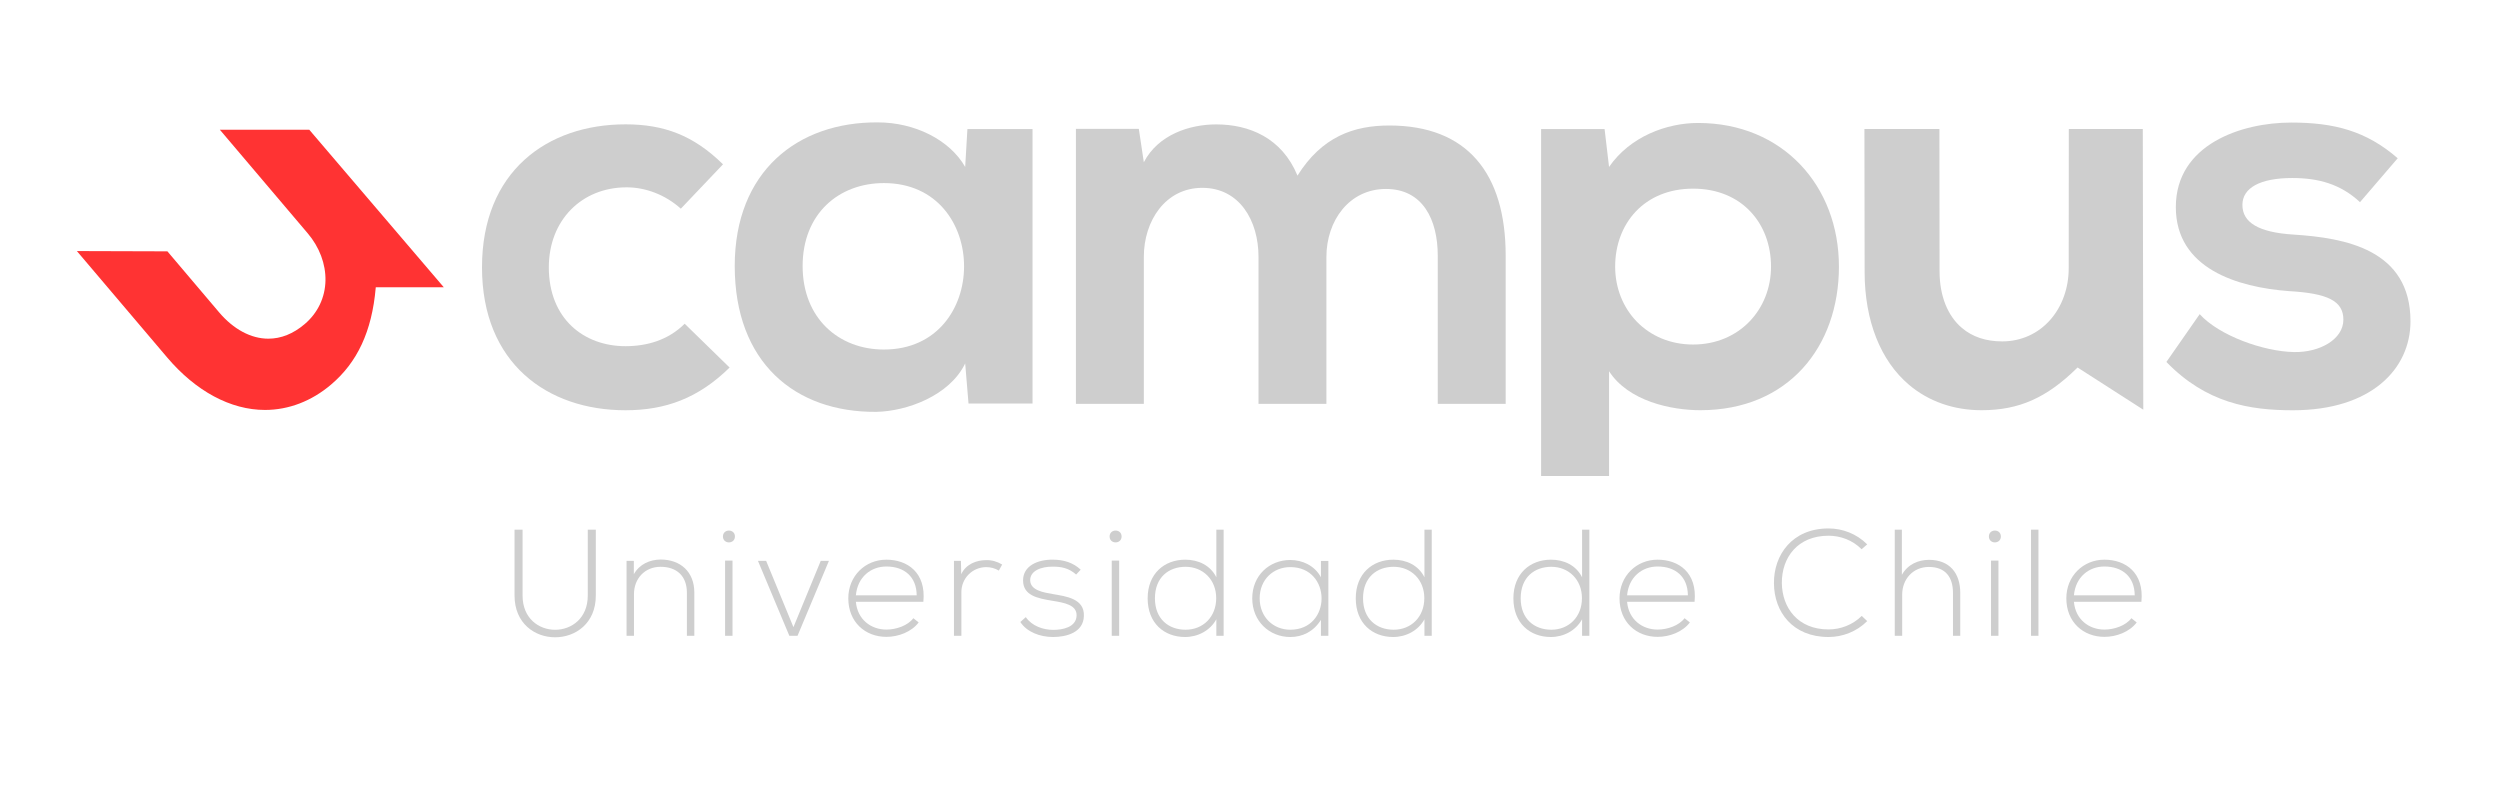
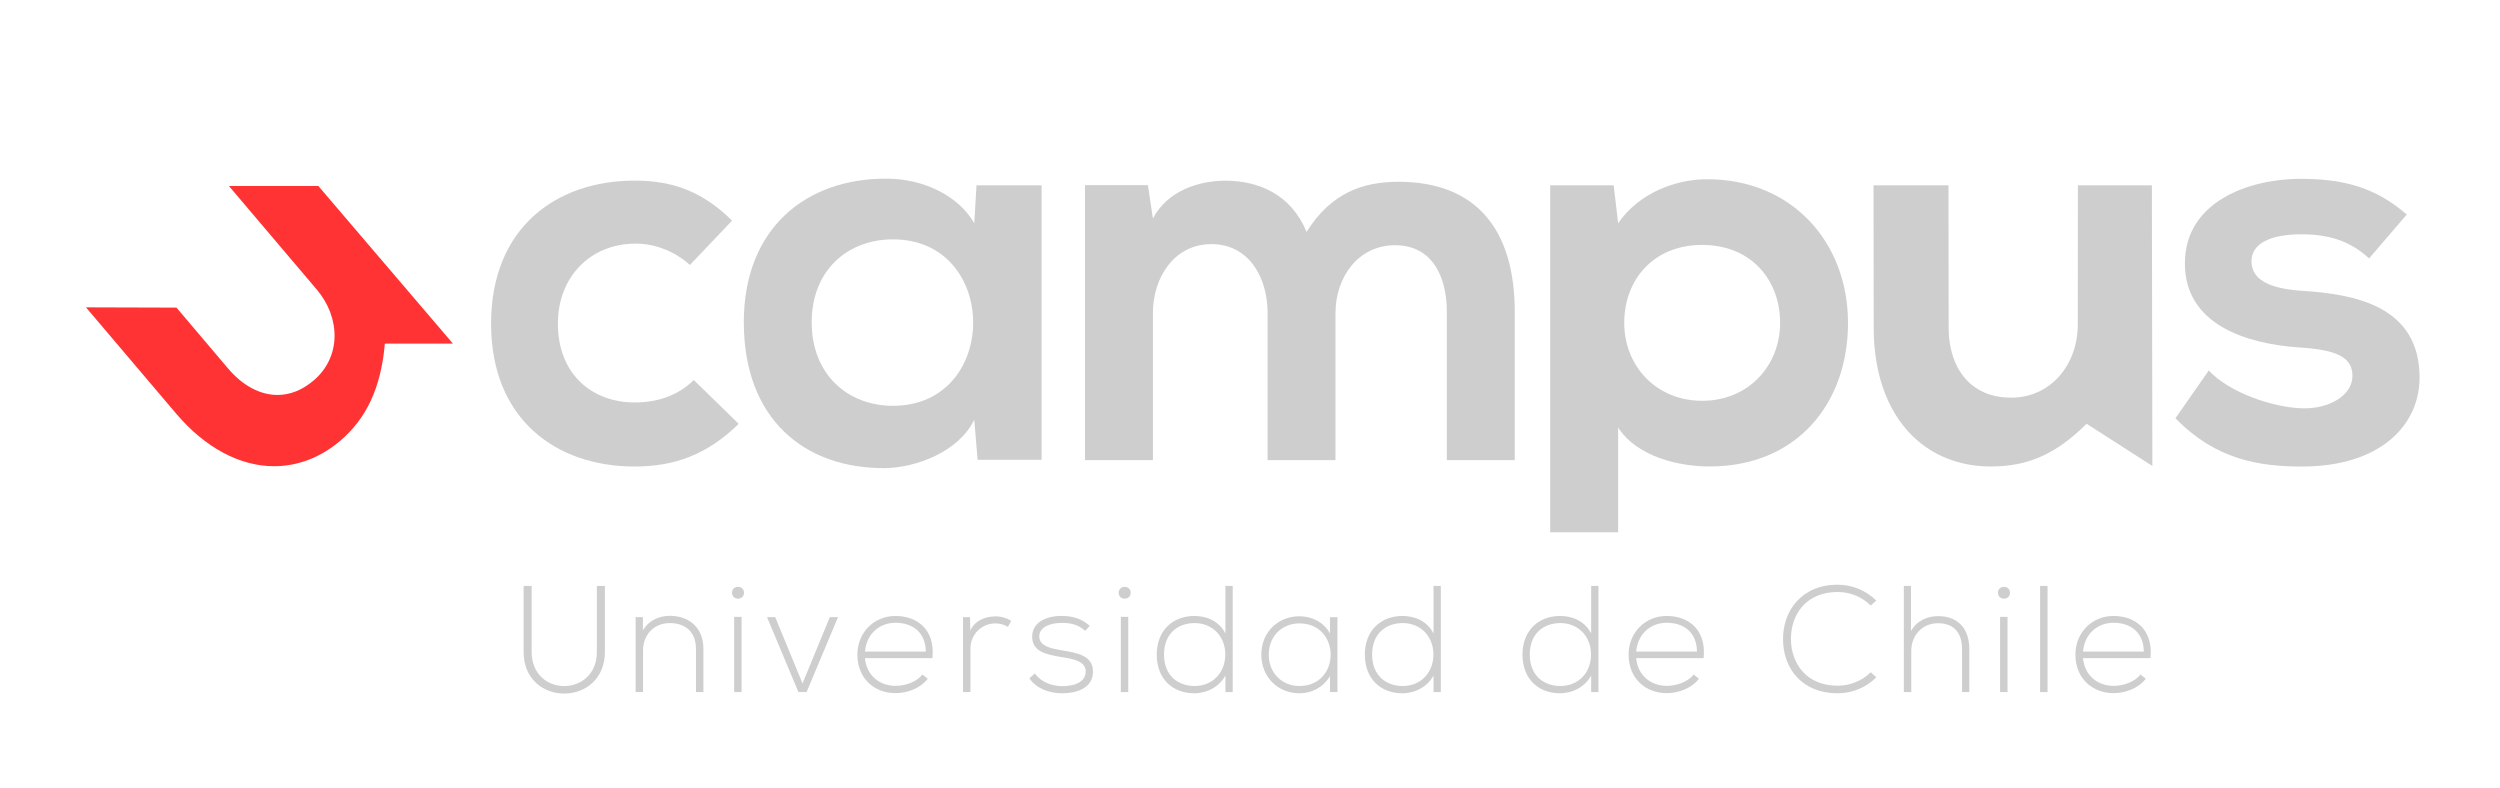
- <svg xmlns="http://www.w3.org/2000/svg" version="1.1" id="Layer_1" x="0px" y="0px" width="792px" height="249.5px" viewBox="-239 -268.5 792 249.5" enable-background="new -239 -268.5 792 249.5" xml:space="preserve">
+ <svg xmlns="http://www.w3.org/2000/svg" version="1.1" id="Layer_1" x="0px" y="0px" width="792px" height="249.5px" viewBox="0 0 792 249.5" enable-background="new 0 0 792 249.5" xml:space="preserve">
  <g>
-     <path fill="#CECECE" d="M-50.248-100.705v20.894c0,17.583-25.746,17.629-25.746,0v-20.894h2.545v20.894   c0,14.459,20.655,14.412,20.655,0v-20.894H-50.248z" />
-     <path fill="#CECECE" d="M-38.203-90.811v4.23c1.826-3.266,5.139-4.613,8.454-4.662c6.339,0,10.711,3.895,10.711,10.472v13.695   h-2.352v-13.642c0-5.383-3.316-8.264-8.455-8.218c-4.899,0.05-8.311,3.747-8.311,8.645v13.211h-2.352v-23.731H-38.203z" />
-     <path fill="#CECECE" d="M-6.175-98.543c0,2.498-3.796,2.498-3.796,0C-9.971-101.044-6.175-101.044-6.175-98.543z M-9.296-90.903   v23.824h2.352v-23.824H-9.296z" />
-     <path fill="#CECECE" d="M1.123-90.811h2.593l8.646,20.99l8.645-20.99H23.6l-9.943,23.731h-2.593L1.123-90.811z" />
-     <path fill="#CECECE" d="M29.742-78.947c0-7.109,5.381-12.246,12.057-12.246s12.634,4.081,11.722,13.353H32.144   c0.481,5.57,4.756,8.791,9.655,8.791c3.125,0,6.772-1.247,8.549-3.604l1.683,1.346c-2.307,3.028-6.437,4.565-10.232,4.565   C35.123-66.743,29.742-71.403,29.742-78.947z M51.407-79.906c-0.048-5.861-3.891-9.125-9.609-9.125   c-4.898,0-9.126,3.314-9.655,9.125H51.407z" />
-     <path fill="#CECECE" d="M65.421-90.811l0.096,4.23c1.489-3.222,4.853-4.468,7.878-4.468c1.779-0.052,3.507,0.434,5.092,1.394   l-1.057,1.921c-1.248-0.766-2.641-1.104-4.035-1.104c-4.418,0.05-7.83,3.603-7.83,7.925v13.834h-2.352v-23.731H65.421z" />
-     <path fill="#CECECE" d="M101.919-86.486c-2.402-2.115-4.756-2.498-7.397-2.498c-3.698-0.05-7.252,1.345-7.157,4.369   c0.098,3.17,4.229,3.796,7.206,4.324c4.226,0.722,10.04,1.441,9.8,6.964c-0.146,5.239-5.574,6.63-9.753,6.63   c-4.179,0-8.31-1.587-10.375-4.754l1.73-1.539c1.969,2.834,5.524,4.034,8.693,4.034c2.883,0,7.255-0.769,7.399-4.521   c0.095-3.407-3.841-4.079-7.733-4.705c-4.611-0.77-9.174-1.634-9.223-6.389c-0.046-4.657,4.611-6.679,9.414-6.627   c3.458,0,6.485,0.959,8.839,3.17L101.919-86.486z" />
-     <path fill="#CECECE" d="M116.32-98.543c0,2.498-3.796,2.498-3.796,0C112.524-101.044,116.32-101.044,116.32-98.543z    M113.199-90.903v23.824h2.352v-23.824H113.199z" />
-     <path fill="#CECECE" d="M148.644-100.705v33.626h-2.306v-5.239c-1.97,3.605-5.859,5.621-9.896,5.621   c-6.628,0-11.866-4.369-11.866-12.25c0-7.827,5.285-12.246,11.914-12.246c4.083,0,7.923,1.73,9.846,5.57v-15.082H148.644z    M126.883-78.947c0,6.582,4.372,9.944,9.705,9.944c5.571,0,9.705-4.085,9.705-9.993s-4.229-9.944-9.705-9.944   C131.255-88.938,126.883-85.623,126.883-78.947z" />
-     <path fill="#CECECE" d="M181.825-90.811c0,7.928,0,15.804,0,23.731h-2.353v-5.043c-2.306,3.699-5.858,5.43-9.706,5.43   c-6.624,0-12.056-4.995-12.056-12.25c0-7.25,5.427-12.151,12.056-12.151c3.845,0,7.733,1.777,9.706,5.476v-5.187h2.353V-90.811z    M160.065-78.947c0,5.957,4.323,9.944,9.701,9.944c13.21,0,13.21-19.839,0-19.839C164.389-88.841,160.065-84.902,160.065-78.947z" />
-     <path fill="#CECECE" d="M214.573-100.705v33.626h-2.306v-5.239c-1.971,3.605-5.859,5.621-9.896,5.621   c-6.63,0-11.867-4.369-11.867-12.25c0-7.827,5.284-12.246,11.914-12.246c4.083,0,7.922,1.73,9.846,5.57v-15.082H214.573z    M192.811-78.947c0,6.582,4.375,9.944,9.707,9.944c5.571,0,9.705-4.085,9.705-9.993s-4.229-9.944-9.705-9.944   C197.186-88.938,192.811-85.623,192.811-78.947z" />
-     <path fill="#CECECE" d="M264.511-100.705v33.626h-2.307v-5.239c-1.97,3.605-5.858,5.621-9.895,5.621   c-6.627,0-11.865-4.369-11.865-12.25c0-7.827,5.284-12.246,11.914-12.246c4.08,0,7.923,1.73,9.846,5.57v-15.082H264.511z    M242.753-78.947c0,6.582,4.372,9.944,9.703,9.944c5.574,0,9.706-4.085,9.706-9.993s-4.229-9.944-9.706-9.944   C247.125-88.938,242.753-85.623,242.753-78.947z" />
-     <path fill="#CECECE" d="M274.063-78.947c0-7.109,5.378-12.246,12.055-12.246c6.676,0,12.633,4.081,11.721,13.353h-21.376   c0.48,5.57,4.758,8.791,9.655,8.791c3.123,0,6.773-1.247,8.552-3.604l1.679,1.346c-2.306,3.028-6.436,4.565-10.23,4.565   C279.44-66.743,274.063-71.403,274.063-78.947z M295.722-79.906c-0.048-5.861-3.889-9.125-9.604-9.125   c-4.902,0-9.128,3.314-9.655,9.125H295.722z" />
-     <path fill="#CECECE" d="M352.531-71.739c-3.361,3.362-7.829,5.042-12.25,5.042c-11.336,0-17.245-7.927-17.292-17.003   c-0.096-8.981,5.766-17.39,17.292-17.39c4.421,0,8.889,1.681,12.25,5.045l-1.778,1.538c-2.881-2.886-6.677-4.276-10.472-4.276   c-9.799,0-14.842,6.918-14.793,14.988c0.097,7.878,5.091,14.699,14.793,14.699c3.795,0,7.638-1.443,10.519-4.277L352.531-71.739z" />
-     <path fill="#CECECE" d="M363.517-100.705v14.313c1.922-3.41,5.233-4.708,8.549-4.755c6.629,0,9.942,4.277,9.942,10.473v13.595   h-2.306v-13.595c0-4.9-2.306-8.217-7.637-8.217c-4.996,0-8.456,3.846-8.456,8.793v13.019h-2.35v-33.626H363.517z" />
-     <path fill="#CECECE" d="M394.876-98.543c0,2.498-3.796,2.498-3.796,0C391.08-101.044,394.876-101.044,394.876-98.543z    M391.752-90.903v23.824h2.353v-23.824H391.752z" />
-     <path fill="#CECECE" d="M406.783-100.705v33.626h-2.352v-33.626H406.783z" />
-     <path fill="#CECECE" d="M415.617-78.947c0-7.109,5.379-12.246,12.057-12.246c6.677,0,12.632,4.081,11.721,13.353H418.02   c0.479,5.57,4.755,8.791,9.654,8.791c3.121,0,6.772-1.247,8.551-3.604l1.681,1.346c-2.307,3.028-6.438,4.565-10.231,4.565   C420.996-66.743,415.617-71.403,415.617-78.947z M437.279-79.906c-0.047-5.861-3.889-9.125-9.605-9.125   c-4.899,0-9.126,3.314-9.654,9.125H437.279z" />
+     <path fill="#CECECE" d="M191.629,185.623v20.895c0,17.582-25.746,17.629-25.746,0v-20.895h2.545v20.895   c0,14.459,20.655,14.412,20.655,0v-20.895H191.629z" />
+     <path fill="#CECECE" d="M203.674,195.518v4.229c1.826-3.267,5.139-4.612,8.454-4.662c6.339,0,10.711,3.896,10.711,10.472v13.695   h-2.352V205.61c0-5.384-3.316-8.265-8.455-8.218c-4.899,0.05-8.311,3.746-8.311,8.645v13.211h-2.352v-23.73H203.674   L203.674,195.518z" />
+     <path fill="#CECECE" d="M235.702,187.785c0,2.498-3.796,2.498-3.796,0C231.906,185.284,235.702,185.284,235.702,187.785z    M232.581,195.426v23.823h2.352v-23.823H232.581z" />
+     <path fill="#CECECE" d="M243,195.518h2.593l8.646,20.99l8.645-20.99h2.593l-9.943,23.73h-2.593L243,195.518z" />
+     <path fill="#CECECE" d="M271.619,207.381c0-7.109,5.381-12.246,12.057-12.246c6.676,0,12.634,4.082,11.722,13.354h-21.377   c0.481,5.57,4.756,8.791,9.655,8.791c3.125,0,6.772-1.247,8.549-3.604l1.683,1.346c-2.307,3.027-6.437,4.564-10.232,4.564   C277,219.585,271.619,214.926,271.619,207.381z M293.284,206.422c-0.048-5.861-3.891-9.125-9.609-9.125   c-4.898,0-9.126,3.314-9.655,9.125H293.284z" />
+     <path fill="#CECECE" d="M307.298,195.518l0.096,4.229c1.489-3.222,4.853-4.468,7.878-4.468c1.779-0.053,3.507,0.434,5.092,1.394   l-1.057,1.921c-1.248-0.766-2.641-1.104-4.035-1.104c-4.418,0.05-7.83,3.604-7.83,7.925v13.834h-2.352v-23.731H307.298   L307.298,195.518z" />
+     <path fill="#CECECE" d="M343.796,199.842c-2.402-2.115-4.756-2.498-7.397-2.498c-3.698-0.05-7.252,1.346-7.157,4.369   c0.098,3.17,4.229,3.797,7.206,4.324c4.226,0.723,10.04,1.441,9.8,6.964c-0.146,5.239-5.574,6.63-9.753,6.63   c-4.179,0-8.31-1.587-10.375-4.754l1.73-1.539c1.969,2.834,5.524,4.034,8.693,4.034c2.883,0,7.255-0.769,7.399-4.521   c0.095-3.407-3.841-4.08-7.733-4.705c-4.611-0.771-9.174-1.635-9.223-6.389c-0.046-4.658,4.611-6.68,9.414-6.628   c3.458,0,6.485,0.959,8.839,3.171L343.796,199.842z" />
+     <path fill="#CECECE" d="M358.197,187.785c0,2.498-3.796,2.498-3.796,0C354.401,185.284,358.197,185.284,358.197,187.785z    M355.076,195.426v23.823h2.352v-23.823H355.076z" />
+     <path fill="#CECECE" d="M390.521,185.623v33.626h-2.306v-5.239c-1.97,3.605-5.859,5.621-9.896,5.621   c-6.628,0-11.866-4.369-11.866-12.25c0-7.826,5.285-12.246,11.914-12.246c4.083,0,7.923,1.73,9.846,5.57v-15.082H390.521z    M368.76,207.381c0,6.582,4.372,9.944,9.705,9.944c5.571,0,9.705-4.085,9.705-9.993s-4.229-9.943-9.705-9.943   C373.132,197.391,368.76,200.705,368.76,207.381z" />
+     <path fill="#CECECE" d="M423.702,195.518c0,7.928,0,15.804,0,23.73h-2.353v-5.043c-2.307,3.699-5.859,5.43-9.707,5.43   c-6.623,0-12.056-4.994-12.056-12.25c0-7.25,5.427-12.15,12.056-12.15c3.846,0,7.733,1.777,9.707,5.476v-5.187h2.353V195.518z    M401.941,207.381c0,5.957,4.324,9.944,9.701,9.944c13.211,0,13.211-19.839,0-19.839   C406.266,197.487,401.941,201.426,401.941,207.381z" />
+     <path fill="#CECECE" d="M456.45,185.623v33.626h-2.306v-5.239c-1.972,3.605-5.859,5.621-9.896,5.621   c-6.63,0-11.867-4.369-11.867-12.25c0-7.826,5.284-12.246,11.914-12.246c4.083,0,7.922,1.73,9.846,5.57v-15.082H456.45z    M434.688,207.381c0,6.582,4.375,9.944,9.707,9.944c5.571,0,9.705-4.085,9.705-9.993s-4.229-9.943-9.705-9.943   C439.063,197.391,434.688,200.705,434.688,207.381z" />
+     <path fill="#CECECE" d="M506.388,185.623v33.626h-2.307v-5.239c-1.97,3.605-5.858,5.621-9.896,5.621   c-6.627,0-11.865-4.369-11.865-12.25c0-7.826,5.285-12.246,11.914-12.246c4.08,0,7.924,1.73,9.847,5.57v-15.082H506.388z    M484.63,207.381c0,6.582,4.372,9.944,9.703,9.944c5.573,0,9.706-4.085,9.706-9.993s-4.229-9.943-9.706-9.943   C489.002,197.391,484.63,200.705,484.63,207.381z" />
+     <path fill="#CECECE" d="M515.939,207.381c0-7.109,5.379-12.246,12.056-12.246c6.676,0,12.633,4.082,11.721,13.354H518.34   c0.48,5.57,4.758,8.791,9.655,8.791c3.123,0,6.772-1.247,8.552-3.604l1.68,1.346c-2.307,3.027-6.437,4.564-10.23,4.564   C521.316,219.585,515.939,214.926,515.939,207.381z M537.6,206.422c-0.049-5.861-3.89-9.125-9.604-9.125   c-4.902,0-9.128,3.314-9.655,9.125H537.6z" />
+     <path fill="#CECECE" d="M594.408,214.589c-3.361,3.362-7.829,5.042-12.25,5.042c-11.336,0-17.245-7.927-17.292-17.003   c-0.097-8.981,5.766-17.39,17.292-17.39c4.421,0,8.889,1.681,12.25,5.045l-1.778,1.538c-2.881-2.886-6.677-4.276-10.472-4.276   c-9.799,0-14.842,6.918-14.793,14.988c0.097,7.878,5.091,14.699,14.793,14.699c3.795,0,7.638-1.443,10.519-4.277L594.408,214.589z" />
+     <path fill="#CECECE" d="M605.395,185.623v14.313c1.922-3.409,5.232-4.707,8.549-4.754c6.629,0,9.941,4.276,9.941,10.473v13.595   h-2.306v-13.595c0-4.9-2.306-8.217-7.638-8.217c-4.996,0-8.455,3.846-8.455,8.793v13.019h-2.351v-33.626H605.395z" />
+     <path fill="#CECECE" d="M636.753,187.785c0,2.498-3.796,2.498-3.796,0C632.957,185.284,636.753,185.284,636.753,187.785z    M633.629,195.426v23.823h2.354v-23.823H633.629z" />
+     <path fill="#CECECE" d="M648.66,185.623v33.626h-2.353v-33.626H648.66z" />
+     <path fill="#CECECE" d="M657.494,207.381c0-7.109,5.379-12.246,12.057-12.246c6.677,0,12.632,4.082,11.721,13.354h-21.375   c0.479,5.57,4.756,8.791,9.654,8.791c3.121,0,6.772-1.247,8.551-3.604l1.682,1.346c-2.308,3.027-6.438,4.564-10.231,4.564   C662.873,219.585,657.494,214.926,657.494,207.381z M679.156,206.422c-0.047-5.861-3.89-9.125-9.605-9.125   c-4.898,0-9.126,3.314-9.654,9.125H679.156z" />
  </g>
-   <path fill="#CECECE" d="M-7.862-152.061c-9.891,9.717-20.304,13.529-32.975,13.529c-24.811,0-45.466-14.915-45.466-45.279  c0-30.379,20.655-45.298,45.466-45.298c12.147,0,21.521,3.468,30.886,12.664l-13.358,14.055c-5.029-4.507-11.28-6.763-17.179-6.763  c-14.231,0-24.646,10.413-24.646,25.343c0,16.302,11.111,24.981,24.295,24.981c6.774,0,13.534-1.91,18.745-7.116L-7.862-152.061z" />
-   <path fill="#CECECE" d="M67.475-227.605h20.631v86.94h-20.28l-1.056-12.697c-4.938,10.232-18.516,15.172-28.217,15.34  c-25.749,0.177-44.791-15.691-44.791-46.202c0-29.981,19.925-45.675,45.318-45.504c11.641,0,22.751,5.474,27.689,14.113  L67.475-227.605z M15.272-184.222c0,16.579,11.464,26.453,25.744,26.453c33.866,0,33.866-52.73,0-52.73  C26.737-210.499,15.272-200.801,15.272-184.222z" />
-   <path fill="#CECECE" d="M159.697-140.567v-46.556c0-11.459-6-21.869-17.81-21.869c-11.641,0-18.521,10.41-18.521,21.869v46.559  h-21.513v-87.12h19.925l1.587,10.578c4.587-8.813,14.634-11.985,22.925-11.985c10.407,0,20.814,4.226,25.75,16.226  c7.755-12.351,17.813-15.875,29.102-15.875c24.683,0,36.857,15.165,36.857,41.262v46.915h-21.517v-46.917  c0-11.462-4.762-21.159-16.401-21.159c-11.647,0-18.874,10.057-18.874,21.515v46.559H159.697z" />
-   <path fill="#CECECE" d="M249.224-117.701v-109.904h20.109l1.415,11.992c6.695-9.703,18.333-13.931,28.207-13.931  c26.813,0,44.618,19.921,44.618,45.504c0,25.387-16.046,45.494-43.913,45.494c-9.165,0-22.75-2.824-28.912-12.343v33.188H249.224z   M322.061-184.04c0-13.586-9.175-24.696-24.684-24.696c-15.527,0-24.696,11.11-24.696,24.696c0,13.572,10.046,24.685,24.696,24.685  C312.008-159.355,322.061-170.471,322.061-184.04z" />
-   <path fill="#CECECE" d="M508.647-204.456c-6.146-5.736-13.179-7.647-21.446-7.647c-10.19,0-15.807,3.125-15.807,8.517  c0,5.569,5.09,8.699,16.166,9.399c16.345,1.042,37.082,4.694,37.082,27.484c0,15.131-12.483,28.176-37.256,28.176  c-13.711,0-27.418-2.255-40.074-15.305l10.551-15.138c6.145,6.787,20.211,11.83,29.869,12.001c8.092,0.175,15.65-4,15.65-10.261  c0-5.911-4.937-8.347-17.227-9.042c-16.346-1.215-35.853-7.133-35.853-26.616c0-19.827,20.725-26.786,36.552-26.786  c13.533,0,23.724,2.61,33.737,11.308L508.647-204.456z" />
-   <path fill="#CECECE" d="M439.993-138.709l-0.155-88.915h-23.439l-0.033,44.05c0.014,6.265-2.063,12.088-5.832,16.383  c-3.869,4.404-9.267,6.836-15.21,6.843c-5.131,0.015-9.437-1.419-12.782-4.252l0,0c-4.557-3.855-7.068-10.199-7.087-17.853  l-0.048-45.171h-23.757l0.065,45.396c0.027,15.332,5.018,27.993,14.08,35.652c6.235,5.267,14.204,8.053,23.053,8.03  c11.778-0.016,20.525-3.898,30.183-13.395l0.14-0.137L439.993-138.709z" />
-   <path fill="#FF3333" d="M-98.398-177.486l-42.627-49.916h-28.328l27.837,32.816c3.723,4.389,5.719,9.696,5.626,14.954  c-0.102,5.388-2.442,10.295-6.611,13.823c-3.595,3.053-7.46,4.604-11.498,4.604l0,0c-5.479-0.005-11.007-2.959-15.562-8.319  l-16.406-19.351l-28.677-0.088l28.569,33.669c9.114,10.745,20.133,16.665,31.028,16.665c7.498-0.005,14.739-2.778,20.936-8.04  c8.254-6.997,12.93-16.773,14.139-30.637l0.015-0.178h21.557V-177.486z" />
+   <path fill="#CECECE" d="M234.015,134.268c-9.891,9.717-20.304,13.528-32.975,13.528c-24.811,0-45.466-14.915-45.466-45.279  c0-30.379,20.655-45.298,45.466-45.298c12.147,0,21.521,3.468,30.886,12.664l-13.358,14.055c-5.029-4.507-11.28-6.763-17.179-6.763  c-14.231,0-24.646,10.413-24.646,25.343c0,16.302,11.111,24.981,24.295,24.981c6.774,0,13.534-1.91,18.745-7.116L234.015,134.268z" />
+   <path fill="#CECECE" d="M309.352,58.723h20.631v86.94h-20.28l-1.056-12.696c-4.938,10.231-18.516,15.172-28.217,15.34  c-25.749,0.177-44.791-15.691-44.791-46.203c0-29.981,19.925-45.675,45.318-45.504c11.641,0,22.751,5.474,27.689,14.113  L309.352,58.723z M257.149,102.106c0,16.579,11.464,26.453,25.744,26.453c33.866,0,33.866-52.729,0-52.729  C268.614,75.829,257.149,85.527,257.149,102.106z" />
+   <path fill="#CECECE" d="M401.574,145.762V99.205c0-11.459-6-21.869-17.81-21.869c-11.641,0-18.521,10.41-18.521,21.869v46.559  H343.73v-87.12h19.925l1.587,10.578c4.587-8.813,14.634-11.985,22.925-11.985c10.407,0,20.813,4.226,25.75,16.226  c7.755-12.351,17.813-15.875,29.103-15.875c24.683,0,36.856,15.165,36.856,41.262v46.916h-21.517V98.848  c0-11.462-4.762-21.159-16.401-21.159c-11.647,0-18.874,10.057-18.874,21.515v46.56h-21.51V145.762z" />
+   <path fill="#CECECE" d="M491.102,168.627V58.723h20.108l1.415,11.992c6.695-9.703,18.333-13.931,28.207-13.931  c26.813,0,44.618,19.921,44.618,45.504c0,25.388-16.046,45.494-43.913,45.494c-9.165,0-22.75-2.824-28.912-12.343v33.188H491.102z   M563.938,102.288c0-13.586-9.174-24.696-24.684-24.696c-15.527,0-24.695,11.11-24.695,24.696c0,13.572,10.045,24.685,24.695,24.685  C553.885,126.973,563.938,115.857,563.938,102.288z" />
+   <path fill="#CECECE" d="M750.524,81.872c-6.146-5.736-13.18-7.647-21.446-7.647c-10.19,0-15.808,3.125-15.808,8.517  c0,5.569,5.091,8.699,16.166,9.399c16.346,1.042,37.082,4.694,37.082,27.484c0,15.131-12.482,28.176-37.256,28.176  c-13.711,0-27.418-2.255-40.074-15.305l10.552-15.138c6.145,6.787,20.211,11.829,29.869,12.001c8.092,0.175,15.649-4,15.649-10.261  c0-5.911-4.937-8.347-17.227-9.042c-16.347-1.215-35.854-7.133-35.854-26.616c0-19.827,20.726-26.786,36.552-26.786  c13.533,0,23.725,2.61,33.737,11.308L750.524,81.872z" />
+   <path fill="#CECECE" d="M681.87,147.619l-0.155-88.915h-23.438l-0.033,44.05c0.014,6.265-2.063,12.088-5.832,16.383  c-3.869,4.404-9.268,6.835-15.21,6.843c-5.131,0.015-9.438-1.419-12.782-4.252l0,0c-4.558-3.855-7.067-10.199-7.087-17.853  l-0.048-45.171h-23.757l0.064,45.396c0.027,15.332,5.018,27.994,14.08,35.652c6.234,5.268,14.204,8.053,23.053,8.03  c11.778-0.017,20.525-3.897,30.184-13.396l0.14-0.137L681.87,147.619z" />
+   <path fill="#FF3333" d="M143.479,108.842l-42.627-49.916H72.524l27.837,32.816c3.723,4.389,5.719,9.696,5.626,14.954  c-0.102,5.388-2.442,10.295-6.611,13.823c-3.595,3.053-7.46,4.604-11.498,4.604l0,0c-5.479-0.005-11.007-2.959-15.562-8.319  L55.91,97.453l-28.677-0.088l28.569,33.669c9.114,10.745,20.133,16.665,31.028,16.665c7.498-0.005,14.739-2.778,20.936-8.04  c8.254-6.997,12.93-16.773,14.139-30.637l0.015-0.178h21.557v-0.002H143.479z" />
</svg>
